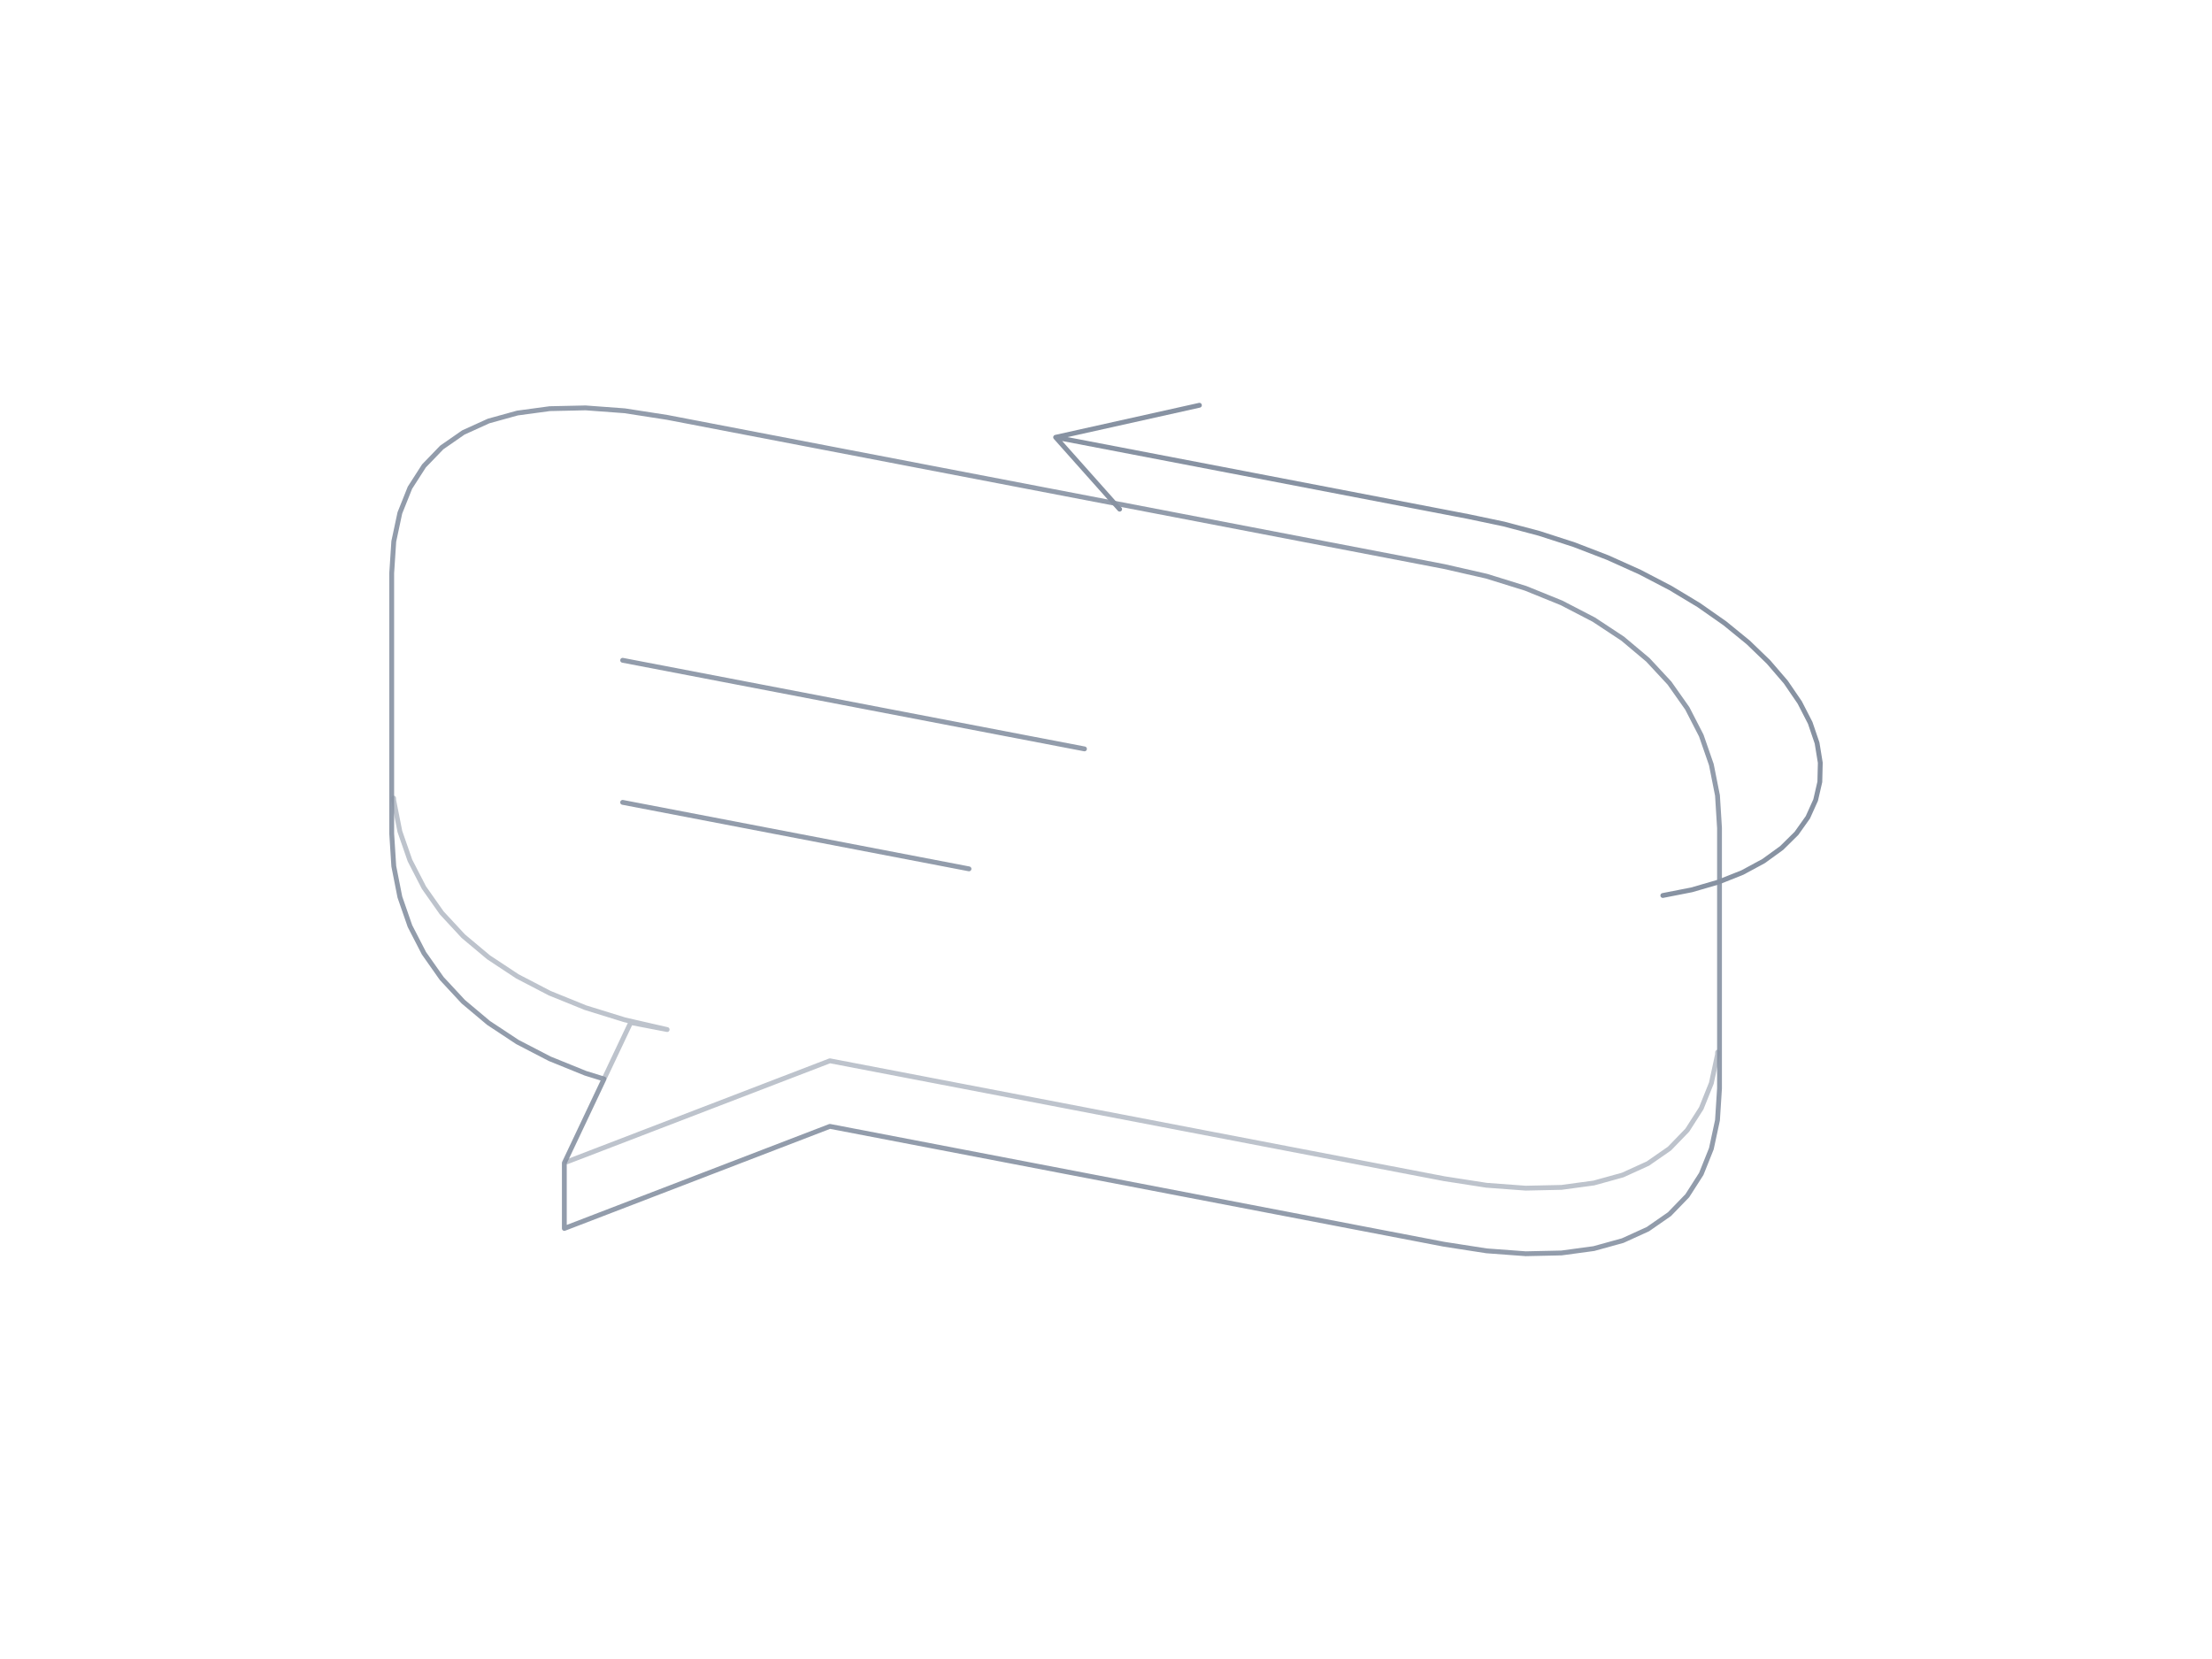
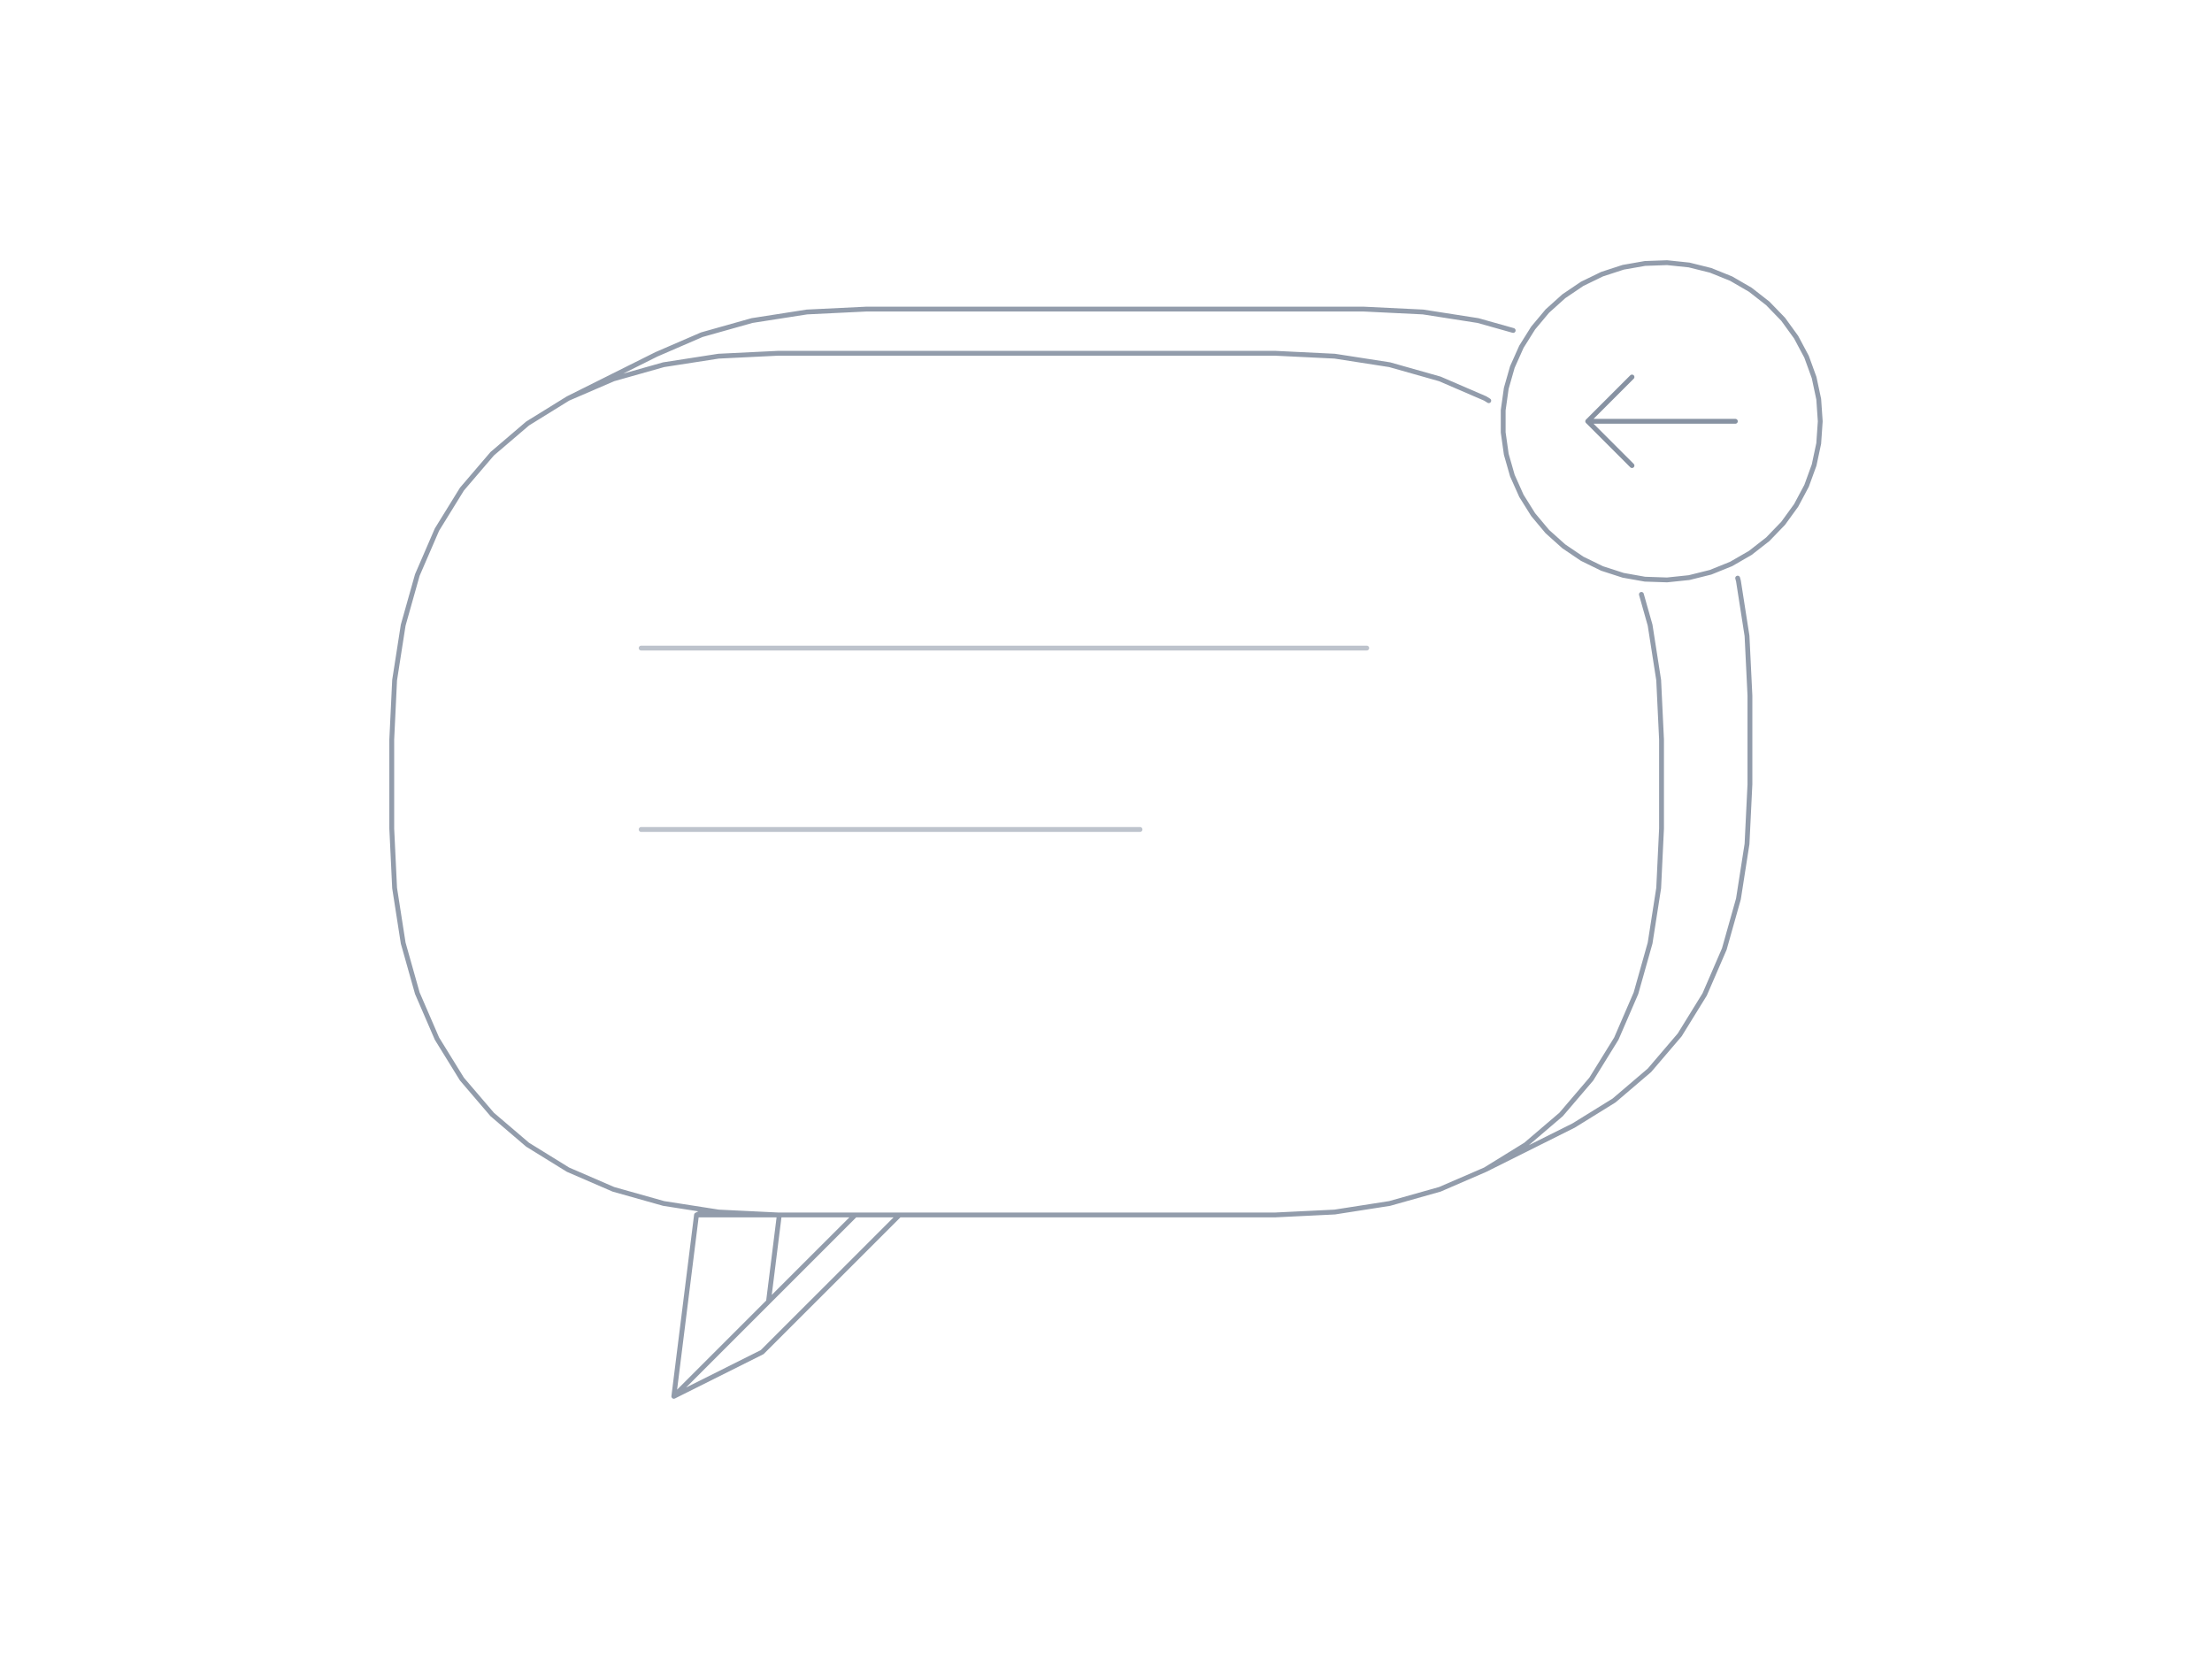
<svg xmlns="http://www.w3.org/2000/svg" viewBox="0 0 480 360" role="img" color="#8792a2" fill="none" stroke="currentColor" stroke-width="1.05" stroke-linecap="round" stroke-linejoin="round">
-   <path vector-effect="non-scaling-stroke" stroke-opacity=".55" d="M313.36,255.77 322.57,257.20 331.07,257.83 338.84,257.66 345.86,256.71 352.12,254.98 357.59,252.49 362.27,249.24 366.14,245.24 369.17,240.50 371.36,235.04 372.69,228.86 372.72,228.32 M85.41,173.18 85.45,173.73 86.77,180.42 88.96,186.72 92.00,192.62 95.86,198.10 100.54,203.15 106.02,207.74 112.27,211.87 119.29,215.52 127.06,218.67 135.56,221.30 144.77,223.41 136.86,221.89 131.24,233.77 M123.01,252.12 180.08,230.19 313.36,255.77" />
-   <path vector-effect="non-scaling-stroke" stroke-opacity=".9" d="M95.86,97.10 92.00,101.10 88.96,105.83 86.77,111.30 85.45,117.48 85.00,124.37 85.00,138.60 85.00,166.67 85.00,180.90 85.45,187.96 86.77,194.65 88.96,200.96 92.00,206.86 95.86,212.34 100.54,217.38 106.02,221.98 112.27,226.11 119.29,229.75 127.06,232.90 131.07,234.14 122.46,252.34 122.46,266.57 180.08,244.42 313.36,270.00 322.57,271.43 331.07,272.06 338.84,271.89 345.86,270.94 352.12,269.21 357.59,266.72 362.27,263.47 366.14,259.47 369.17,254.74 371.36,249.27 372.69,243.09 373.13,236.20 373.13,221.97 373.13,193.90 373.13,179.67 372.69,172.61 371.36,165.92 369.17,159.61 366.14,153.72 362.27,148.23 357.59,143.19 352.12,138.59 345.86,134.46 338.84,130.82 331.07,127.67 322.57,125.03 313.36,122.93 144.77,90.57 135.56,89.14 127.06,88.51 119.29,88.68 112.27,89.63 106.02,91.36 100.54,93.85 95.86,97.10 M135.11,143.28 235.33,162.51 M135.11,174.11 210.27,188.54" />
-   <path vector-effect="non-scaling-stroke" stroke-opacity="1" d="M360.83,194.32 367.11,193.09 372.89,191.41 378.11,189.33 382.70,186.85 386.62,184.01 389.83,180.84 392.30,177.36 393.99,173.62 394.90,169.66 395.00,165.52 394.30,161.23 392.81,156.86 390.54,152.44 387.52,148.02 383.77,143.66 379.35,139.39 374.29,135.26 368.65,131.31 362.49,127.60 355.87,124.15 348.87,121.00 341.57,118.19 334.03,115.75 326.34,113.71 318.58,112.08 269.78,102.70 229.07,94.89 M260.27,87.94 229.07,94.89 242.96,110.49" />
+   <path vector-effect="non-scaling-stroke" stroke-opacity=".55" d="M139.13,140.63 296.58,140.63 M139.13,179.99 247.38,179.99" />
+   <path vector-effect="non-scaling-stroke" stroke-opacity=".9" d="M94.82,114.92 90.56,124.77 87.49,135.66 85.63,147.58 85.01,160.50 85.01,179.79 85.63,192.71 87.49,204.64 90.56,215.53 94.82,225.38 100.24,234.16 106.81,241.84 114.49,248.40 123.26,253.82 133.11,258.08 144.01,261.15 153.23,262.59 151.14,263.64 146.22,303.00 165.39,293.41 195.17,263.64 276.71,263.64 289.63,263.01 301.55,261.15 312.44,258.08 322.29,253.82 341.47,244.24 350.24,238.81 357.93,232.25 364.49,224.57 369.91,215.79 374.17,205.94 377.24,195.05 379.10,183.13 379.73,170.20 379.73,150.92 379.10,137.99 377.24,126.07 377.07,125.45 M328.36,71.71 320.72,69.56 308.80,67.70 295.88,67.07 188.03,67.07 175.10,67.70 163.18,69.56 152.29,72.63 142.44,76.89 123.26,86.47 114.49,91.90 106.81,98.46 100.24,106.14 94.82,114.92 M185.58,263.64 166.76,282.45 169.11,263.64 185.58,263.64 M276.71,263.64 289.63,263.01 301.55,261.15 312.44,258.08 322.29,253.82 331.07,248.40 338.75,241.84 345.31,234.16 350.74,225.38 355.00,215.53 358.07,204.64 359.93,192.71 360.55,179.79 360.55,160.50 359.93,147.58 358.07,135.66 356.18,128.98 M323.06,86.95 322.29,86.47 312.44,82.22 301.55,79.14 289.63,77.29 276.71,76.66 168.85,76.66 155.93,77.29 144.01,79.14 133.11,82.22 123.26,86.47 114.49,91.90 106.81,98.46 100.24,106.14 94.82,114.92 90.56,124.77 87.49,135.66 85.63,147.58 85.01,160.50 85.01,179.79 85.63,192.71 87.49,204.64 90.56,215.53 94.82,225.38 100.24,234.16 106.81,241.84 114.49,248.40 123.26,253.82 133.11,258.08 144.01,261.15 155.93,263.01 168.85,263.64 M168.85,263.64 185.58,263.64 M185.58,263.64 146.22,303.00 151.14,263.64 168.85,263.64 M185.58,263.64 276.71,263.64 M361.75,57.00 356.95,57.17 352.22,58.00 347.65,59.49 343.33,61.59 339.35,64.28 335.77,67.50 332.69,71.18 330.14,75.25 328.18,79.64 326.86,84.26 326.19,89.02 326.19,93.82 326.86,98.58 328.18,103.20 330.14,107.59 332.69,111.67 335.77,115.35 339.35,118.56 343.33,121.25 347.65,123.36 352.22,124.84 356.95,125.68 361.75,125.84 366.53,125.34 371.19,124.18 375.65,122.38 379.81,119.98 383.60,117.02 386.94,113.56 389.76,109.67 392.02,105.43 393.66,100.92 394.66,96.22 394.99,91.42 394.66,86.63 393.66,81.93 392.02,77.41 389.76,73.17 386.94,69.28 383.60,65.83 379.81,62.87 375.65,60.46 371.19,58.66 366.53,57.50 361.75,57.00 M394.99,91.42 394.66,86.63 393.66,81.93 392.02,77.41 389.76,73.17 386.94,69.28 383.60,65.83 379.81,62.87 375.65,60.46 371.19,58.66 366.53,57.50 361.75,57.00 356.95,57.17 352.22,58.00 347.65,59.49 343.33,61.59 339.35,64.28 335.77,67.50 332.69,71.18 330.14,75.25 328.18,79.64 326.86,84.26 326.19,89.02 326.19,93.82 326.86,98.58 328.18,103.20 330.14,107.59 332.69,111.67 335.77,115.35 339.35,118.56 343.33,121.25 347.65,123.36 352.22,124.84 356.95,125.68 361.75,125.84 366.53,125.34 371.19,124.18 375.65,122.38 379.81,119.98 383.60,117.02 386.94,113.56 389.76,109.67 392.02,105.43 393.66,100.92 394.66,96.22 394.99,91.42" />
+   <path vector-effect="non-scaling-stroke" stroke-opacity="1" d="M376.57,91.42 344.53,91.42 M354.14,81.81 344.53,91.42 354.14,101.03" />
</svg>
